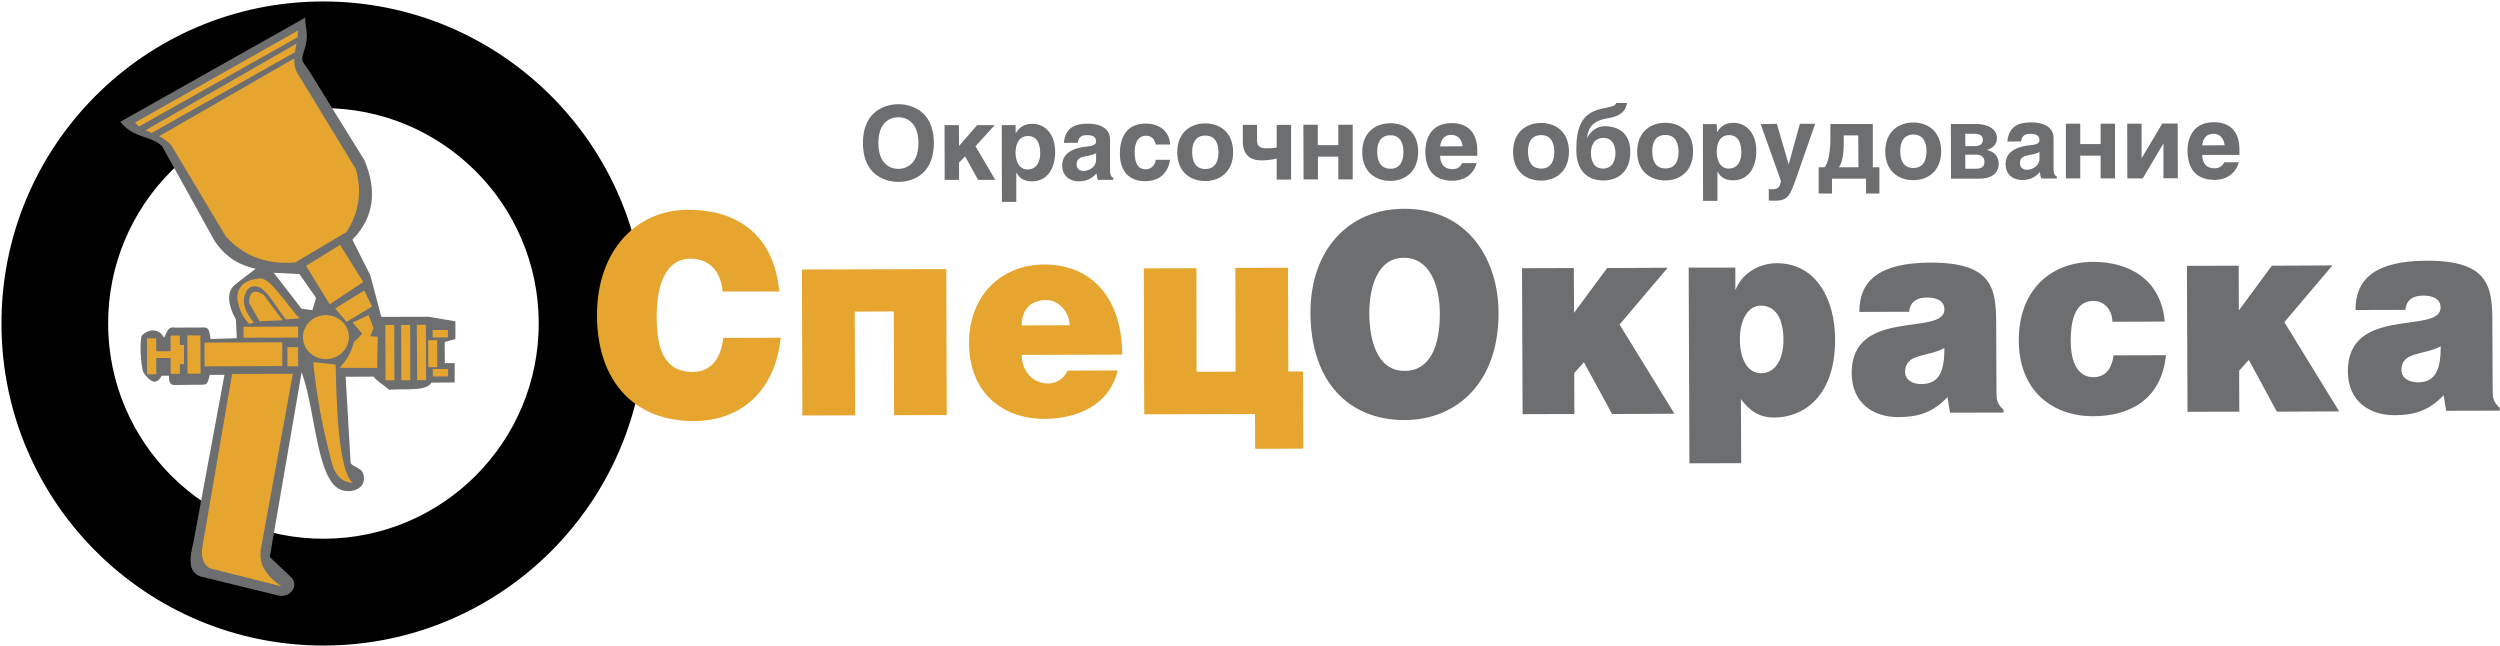
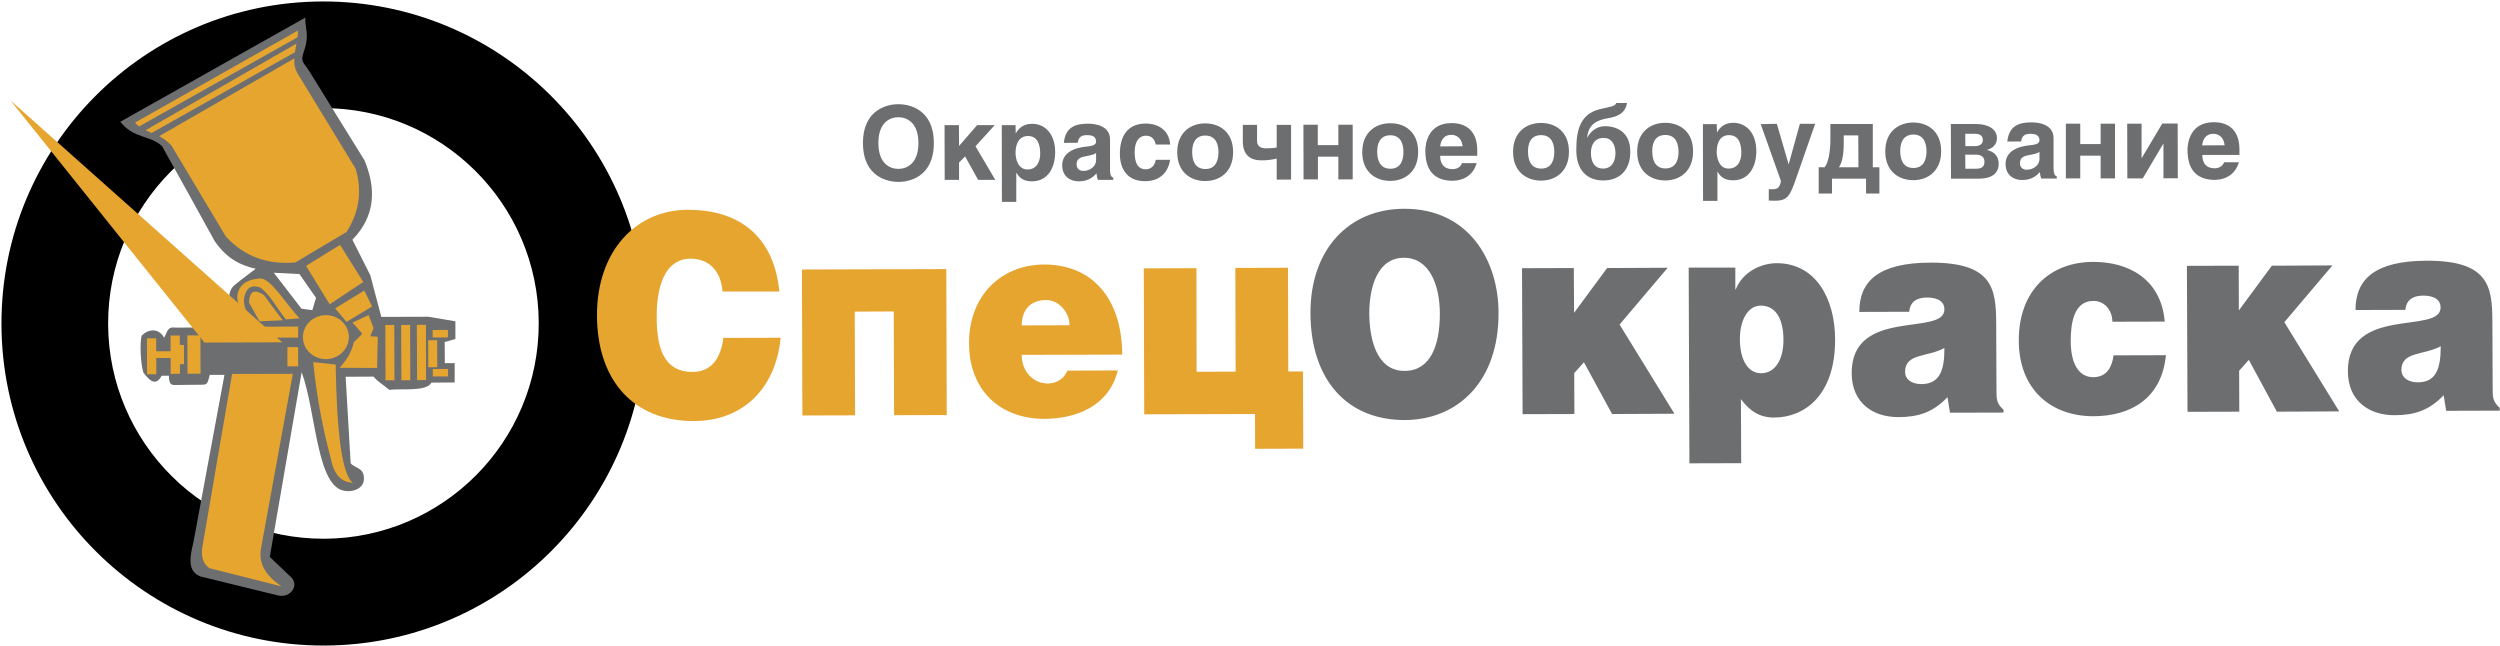
<svg xmlns="http://www.w3.org/2000/svg" width="240" height="62" viewBox="0 0 240 62" fill="none">
  <path fill-rule="evenodd" clip-rule="evenodd" d="M30.972 10.38C42.394 10.338 51.676 19.563 51.718 30.972C51.761 42.394 42.535 51.676 31.127 51.718C19.718 51.761 10.423 42.535 10.38 31.127C10.338 19.704 19.549 10.422 30.972 10.38ZM30.93 0.141C13.859 0.197 0.07 14.085 0.141 31.169C0.197 48.239 14.085 62.028 31.155 61.972C48.225 61.916 62.014 48.028 61.958 30.958C61.887 13.873 48 0.085 30.93 0.141Z" fill="black" />
  <path fill-rule="evenodd" clip-rule="evenodd" d="M15.563 14.042C14.437 12.958 12.845 13.338 11.549 11.69C17.465 8.352 23.38 5.028 29.31 1.69C29.282 2.732 29.718 3.338 29.211 4.817C28.789 6.028 29.099 5.859 29.761 6.944C31.507 9.761 33.239 12.578 34.986 15.38C36.155 18.183 36.014 20.775 33.831 23.014C34.408 24.155 34.972 25.282 35.549 26.422C35.901 27.761 36.254 29.084 36.606 30.422C38.113 30.422 39.62 30.408 41.127 30.408C41.986 30.549 42.859 30.704 43.718 30.845C43.718 31.408 43.718 31.986 43.718 32.549C43.38 32.648 43.042 32.732 42.69 32.831C42.69 33.507 42.69 34.183 42.704 34.859C43.014 34.859 43.338 34.859 43.648 34.859C43.648 35.479 43.648 36.099 43.648 36.718C42.901 36.718 42.169 36.718 41.423 36.732C40.916 37.62 38.662 37.282 37.366 37.422C36.62 36.789 36.338 36.718 35.859 36.155C34.972 36.155 34.085 36.155 33.183 36.169C33.338 38.93 33.493 41.704 33.662 44.465C34.085 45 35.028 44.859 34.93 46.084C34.859 46.859 33.958 47.254 33.155 47.127C30.38 46.887 30.366 39.521 28.958 35.732C27.944 41.648 26.93 47.549 25.901 53.465C26.521 54.056 27.141 54.648 27.761 55.239C28.887 56.099 27.901 57.437 26.732 57.169C24.239 56.563 21.732 55.958 19.239 55.338C17.972 54.859 18.225 53.465 18.563 52.084C19.563 46.718 20.549 41.352 21.549 35.986C21.085 35.986 20.606 35.986 20.141 35.986C19.944 36.718 19.93 36.93 19.437 36.93C18.606 36.944 17.775 36.944 16.93 36.958C16.592 36.958 16.211 37.056 16.211 36.07C15.887 36.07 15.831 36.07 15.521 36.07C15.014 37 14.465 36.718 13.775 35.775C13.62 35.352 13.535 34.535 13.507 33.916C13.479 33.352 13.493 32.521 13.606 32.211C14.296 31.549 15.239 31.493 15.761 32.422C15.845 32.254 15.915 32.084 16 31.901C16.268 31.31 16.606 31.451 16.901 31.451C17.803 31.451 18.704 31.451 19.606 31.437C20.056 31.437 20.099 31.761 20.211 32.549C21.056 32.521 21.887 32.493 22.732 32.465C22.704 31.873 22.676 31.282 22.648 30.69C21.887 29.296 21.732 28.042 22.507 27.38C23.169 26.817 23.873 26.324 24.549 25.803C23.141 25.479 21.789 24.873 20.606 23.141C18.944 20.113 17.254 17.084 15.563 14.042ZM28.944 29.634L29.986 29.775L30.338 28.591L28.747 26.31L26.282 26.183L28.944 29.634Z" fill="#6D6E70" />
  <path fill-rule="evenodd" clip-rule="evenodd" d="M134.761 24.747C137.268 24.732 138.211 27.437 138.225 30.056C138.239 33.239 137.282 35.606 134.845 35.606C132.141 35.62 131.465 32.535 131.451 30.084C131.451 27.648 132.197 24.761 134.761 24.747ZM134.789 20.042C129.423 20.056 125.789 24.014 125.803 30.056C125.831 36.62 129.451 40.338 134.859 40.324C139.958 40.31 143.887 36.606 143.859 30.042C143.859 24.958 140.944 20.014 134.789 20.042ZM151.085 25.732L146.113 25.747L146.169 39.761L151.141 39.746L151.127 35.817L152.056 34.775L154.761 39.746L160.747 39.718L155.479 31.155L160.099 25.704L154.282 25.732L151.113 30.028L151.085 25.732ZM162.113 25.69L162.183 44.479L167.155 44.465L167.127 38.31C167.972 39.479 168.972 40.099 170.338 40.084C173.141 40.07 176.197 38.056 176.169 32.549C176.155 28.69 174.324 25.253 170.549 25.268C169.113 25.268 167.324 26.056 166.634 27.775H166.592V25.69H162.113ZM169.07 35.831C167.775 35.831 167.028 34.493 167.028 32.549C167.028 30.676 167.831 29.338 169.028 29.338C170.352 29.338 171.211 30.422 171.211 32.648C171.211 34.563 170.38 35.831 169.07 35.831ZM183.282 29.93C183.394 28.732 184.324 28.563 185.028 28.563C185.549 28.563 186.662 28.69 186.662 29.704C186.676 32.324 177.732 29.465 177.761 35.831C177.775 38.746 179.887 40.056 182.254 40.042C184.127 40.042 185.549 39.606 186.958 38.127L187.197 39.62L192.338 39.606V39.338C191.69 38.746 191.662 38.352 191.662 37.549L191.634 31C191.62 27.648 191.254 25.197 185.324 25.211C180.366 25.225 178.493 26.972 178.493 29.944L183.282 29.93ZM186.662 33.408C186.676 35.549 186.211 36.859 184.465 36.873C183.479 36.873 182.887 36.394 182.887 35.704C182.887 33.887 185.042 34.31 186.662 33.408ZM207.817 30.873C207.451 26.732 204.282 25.127 200.93 25.141C196.789 25.155 193.789 27.916 193.803 32.704C193.817 37.437 196.944 39.972 200.986 39.958C204.451 39.944 207.507 38.352 207.93 34.099L202.901 34.113C202.761 35.211 202.268 36.197 200.972 36.211C199.507 36.211 198.789 34.831 198.789 32.718C198.789 31.056 199.085 28.887 200.958 28.887C202.056 28.887 202.775 29.789 202.789 30.887L207.817 30.873ZM214.916 25.507L209.944 25.521L210 39.535L214.972 39.521L214.958 35.592L215.887 34.549L218.578 39.521L224.563 39.493L219.296 30.93L223.916 25.479L218.099 25.507L214.93 29.803L214.916 25.507ZM230.916 29.747C231.028 28.549 231.958 28.38 232.662 28.38C233.183 28.38 234.296 28.507 234.296 29.521C234.31 32.141 225.366 29.282 225.394 35.648C225.409 38.563 227.521 39.873 229.887 39.859C231.747 39.859 233.183 39.422 234.592 37.944L234.831 39.437L239.972 39.422V39.155C239.324 38.563 239.296 38.169 239.296 37.366L239.268 30.817C239.254 27.465 238.887 25.014 232.958 25.028C228 25.042 226.127 26.789 226.127 29.761L230.916 29.747ZM234.31 33.239C234.31 35.38 233.873 36.69 232.127 36.704C231.141 36.704 230.549 36.225 230.535 35.535C230.521 33.718 232.69 34.127 234.31 33.239Z" fill="#6D6E70" />
  <path fill-rule="evenodd" clip-rule="evenodd" d="M82.845 13.732C82.845 17.056 85.31 17.465 86.254 17.465C87.197 17.465 89.648 17.056 89.648 13.732C89.648 10.408 87.183 10 86.24 10C85.31 10 82.845 10.422 82.845 13.732ZM84.324 13.732C84.324 11.746 85.437 11.254 86.24 11.254C87.042 11.254 88.169 11.746 88.169 13.732C88.169 15.718 87.042 16.211 86.254 16.211C85.451 16.225 84.324 15.718 84.324 13.732ZM92.056 12.014H90.676L90.69 17.268H92.07V15.606L92.648 15.014L93.901 17.268H95.549L93.648 14.042L95.493 12.014H93.803L92.07 14.014L92.056 12.014ZM98.676 13.056C99.62 13.056 99.859 13.901 99.859 14.746C99.859 15.521 99.521 16.268 98.634 16.268C97.746 16.268 97.493 15.296 97.493 14.676C97.493 13.845 97.803 13.07 98.676 13.056ZM97.493 12.014H96.169L96.183 19.38H97.563V16.591L97.592 16.606C97.761 16.887 98.099 17.422 99.07 17.408C100.634 17.408 101.296 16.042 101.296 14.606C101.296 12.789 100.254 11.873 99.085 11.887C98.155 11.887 97.775 12.38 97.521 12.789H97.507L97.493 12.014ZM103.465 13.704C103.507 13.394 103.62 12.972 104.31 12.972C104.662 12.972 105.225 13 105.225 13.591C105.225 13.845 105.014 14 104.423 14.056C103.099 14.169 101.972 14.662 101.972 15.873C101.972 16.958 102.775 17.408 103.563 17.408C104.507 17.408 104.958 16.972 105.268 16.648C105.296 16.944 105.31 17.014 105.394 17.268H106.873V17.056C106.704 17 106.563 16.859 106.563 16.239V13.394C106.563 12.099 105.211 11.873 104.465 11.873C103.394 11.873 102.282 12.099 102.127 13.718L103.465 13.704ZM105.225 14.69V15.366C105.225 16 104.606 16.408 104 16.408C103.732 16.408 103.352 16.268 103.352 15.775C103.352 15.211 103.775 15.07 104.296 14.986C104.845 14.887 105.085 14.803 105.225 14.69ZM110.944 15.338C110.944 15.578 110.704 16.253 110 16.253C108.958 16.253 108.93 15.113 108.93 14.549C108.93 13.901 109.155 13.028 110.028 13.028C110.676 13.028 110.887 13.535 110.944 13.873H112.338C112.211 12.239 110.845 11.859 110.014 11.859C108.239 11.859 107.507 13.07 107.507 14.775C107.507 15.873 107.958 17.394 109.93 17.394C111.859 17.394 112.268 15.873 112.324 15.338H110.944ZM115.704 11.845C114.296 11.845 113.014 12.718 113.014 14.62C113.014 16.521 114.296 17.38 115.704 17.38C117.113 17.38 118.38 16.493 118.38 14.606C118.38 12.704 117.113 11.845 115.704 11.845ZM115.704 13.014C116.775 13.014 116.972 13.944 116.972 14.62C116.972 15.296 116.775 16.225 115.718 16.225C114.648 16.225 114.451 15.296 114.451 14.62C114.437 13.93 114.648 13.014 115.704 13.014ZM119.31 11.986V13.563C119.31 14.901 120.056 15.394 121.085 15.394C121.62 15.394 122.085 15.338 122.563 15.225V17.239H123.944V11.986H122.563V14.155C122.38 14.211 122 14.239 121.578 14.239C121.155 14.239 120.676 14.141 120.676 13.521V11.986H119.31ZM126.507 11.972H125.127L125.141 17.225H126.521V15.042H128.479V17.225H129.859V11.972H128.479V13.93H126.507V11.972ZM133.465 11.831C132.056 11.831 130.775 12.704 130.775 14.606C130.775 16.507 132.056 17.366 133.465 17.366C134.873 17.366 136.141 16.479 136.141 14.591C136.155 12.676 134.873 11.817 133.465 11.831ZM133.465 12.986C134.535 12.986 134.732 13.915 134.732 14.591C134.732 15.268 134.535 16.197 133.479 16.197C132.409 16.197 132.211 15.254 132.211 14.591C132.197 13.915 132.408 12.986 133.465 12.986ZM140.352 15.662C140.239 16.028 139.859 16.239 139.465 16.239C138.352 16.239 138.254 15.352 138.254 14.958H141.817V14.437C141.817 12.634 140.817 11.817 139.352 11.817C137.056 11.817 136.831 13.845 136.831 14.479C136.831 16.634 137.972 17.352 139.451 17.352C140.352 17.352 141.394 16.93 141.761 15.662H140.352ZM138.254 14.056C138.338 13.366 138.676 12.944 139.338 12.944C139.775 12.944 140.324 13.211 140.409 14.042L138.254 14.056ZM147.944 11.803C146.535 11.803 145.254 12.676 145.254 14.578C145.254 16.479 146.535 17.338 147.944 17.338C149.352 17.338 150.62 16.451 150.62 14.563C150.62 12.662 149.352 11.803 147.944 11.803ZM147.944 12.972C149.014 12.972 149.211 13.901 149.211 14.578C149.211 15.254 149.014 16.183 147.958 16.183C146.887 16.183 146.69 15.254 146.69 14.578C146.676 13.887 146.873 12.972 147.944 12.972ZM152.366 13.239C152.465 11.944 153.282 11.521 154.409 11.338C155.451 11.169 156.042 10.775 156.197 9.887H155.155C155.07 10.225 154.535 10.254 153.634 10.465C151.761 10.915 151.324 12.366 151.324 14.394C151.324 16.324 152.338 17.324 153.916 17.324C155.437 17.324 156.521 16.38 156.507 14.549C156.507 12.775 155.338 12.113 154.042 12.113C153.282 12.127 152.676 12.62 152.366 13.239ZM153.944 13.239C154.817 13.239 155.07 14.014 155.085 14.69C155.085 15.366 154.817 16.169 153.901 16.183C152.972 16.183 152.732 15.38 152.732 14.704C152.718 13.986 153.028 13.239 153.944 13.239ZM159.859 11.789C158.451 11.789 157.169 12.662 157.169 14.563C157.169 16.465 158.451 17.324 159.859 17.324C161.268 17.324 162.535 16.437 162.535 14.549C162.549 12.648 161.268 11.789 159.859 11.789ZM159.873 12.958C160.944 12.958 161.127 13.887 161.141 14.563C161.141 15.239 160.944 16.169 159.887 16.169C158.817 16.169 158.62 15.239 158.62 14.563C158.592 13.873 158.803 12.958 159.873 12.958ZM165.986 12.972C166.93 12.972 167.169 13.817 167.169 14.662C167.169 15.437 166.831 16.183 165.944 16.183C165.056 16.183 164.803 15.211 164.803 14.591C164.803 13.761 165.099 12.972 165.986 12.972ZM164.803 11.915H163.479L163.493 19.282H164.873V16.493L164.901 16.507C165.07 16.789 165.409 17.324 166.38 17.31C167.944 17.31 168.606 15.944 168.606 14.507C168.606 12.69 167.563 11.789 166.409 11.789C165.479 11.789 165.099 12.282 164.845 12.69H164.831L164.803 11.915ZM169.028 11.915L170.972 17.38C170.845 18.099 170.578 18.169 170.07 18.169C169.958 18.169 169.859 18.155 169.803 18.155V19.253C170 19.268 170.24 19.268 170.423 19.268C171.62 19.268 171.859 18.775 172.451 17.056L174.254 11.887H172.789L171.718 15.761H171.704L170.578 11.887L169.028 11.915ZM175.718 11.901V13.324C175.718 14.591 175.521 15.606 175.169 16.056H174.592V18.578H175.873V17.155H179.141V18.578H180.423V16.056H179.789V11.901H175.718ZM178.409 16.056H176.535C176.803 15.662 177 15.056 177 13.648V13H178.394L178.409 16.056ZM183.676 11.761C182.268 11.761 180.986 12.634 180.986 14.535C180.986 16.437 182.268 17.296 183.676 17.296C185.085 17.296 186.352 16.408 186.352 14.521C186.352 12.62 185.085 11.761 183.676 11.761ZM183.676 12.915C184.747 12.915 184.944 13.845 184.944 14.521C184.944 15.197 184.747 16.127 183.69 16.127C182.62 16.127 182.423 15.197 182.423 14.521C182.409 13.845 182.62 12.93 183.676 12.915ZM187.296 17.155H189.944C191.141 17.155 191.873 16.69 191.873 15.718C191.873 14.859 191.282 14.521 190.732 14.394C191.282 14.254 191.718 13.859 191.704 13.254C191.704 12.38 190.845 11.901 189.662 11.901H187.282L187.296 17.155ZM188.662 14.845H189.662C190.169 14.845 190.507 15.056 190.507 15.521C190.507 16.042 190.197 16.197 189.69 16.197H188.676L188.662 14.845ZM188.662 12.845H189.578C190.042 12.845 190.352 13 190.352 13.437C190.352 13.845 190.028 14.028 189.578 14.028H188.676L188.662 12.845ZM194.028 13.578C194.07 13.268 194.183 12.845 194.873 12.845C195.225 12.845 195.789 12.873 195.789 13.465C195.789 13.718 195.578 13.873 194.986 13.93C193.662 14.042 192.535 14.535 192.535 15.746C192.535 16.831 193.338 17.282 194.127 17.282C195.07 17.282 195.521 16.845 195.831 16.521C195.859 16.817 195.873 16.887 195.958 17.141H197.451V16.93C197.282 16.873 197.141 16.732 197.141 16.113V13.268C197.141 11.972 195.789 11.746 195.042 11.746C193.972 11.746 192.859 11.972 192.704 13.591L194.028 13.578ZM195.789 14.578V15.254C195.789 15.887 195.169 16.296 194.563 16.296C194.296 16.296 193.916 16.155 193.916 15.662C193.916 15.099 194.338 14.958 194.859 14.873C195.423 14.775 195.662 14.69 195.789 14.578ZM199.704 11.873H198.324V17.127H199.704V14.944H201.662V17.127H203.042V11.873H201.662V13.831H199.704V11.873ZM205.592 11.873H204.211L204.225 17.127H205.704L207.69 13.775V17.113H209.07L209.056 11.859H207.578L205.592 15.197V11.873ZM213.507 15.578C213.394 15.944 213.014 16.155 212.62 16.155C211.507 16.155 211.423 15.268 211.423 14.873H214.986V14.352C214.986 12.549 214 11.732 212.521 11.732C210.225 11.732 210 13.761 210 14.394C210 16.549 211.141 17.268 212.62 17.268C213.521 17.268 214.563 16.845 214.93 15.578H213.507ZM211.409 13.958C211.479 13.268 211.831 12.845 212.493 12.845C212.93 12.845 213.479 13.113 213.563 13.944L211.409 13.958Z" fill="#6D6E70" />
  <path fill-rule="evenodd" clip-rule="evenodd" d="M74.817 27.986C74.338 23.042 71.338 20.127 66 20.141C61.113 20.155 57.296 24.042 57.31 30.282C57.324 36.535 60.831 40.437 66.62 40.422C71.24 40.408 74.451 37.408 74.944 32.422L69.437 32.437C69.225 34.282 68.352 35.704 66.507 35.704C63.592 35.718 63.056 33.169 63.042 30.465C63.028 26.747 64.24 24.845 66.254 24.831C68.056 24.831 69.197 25.972 69.366 27.986H74.817ZM76.986 25.873L77.028 39.887L82.085 39.873L82.056 29.916L85.803 29.901L85.831 39.859L90.887 39.845L90.845 25.831L76.986 25.873ZM98.085 31.239C98.085 29.747 98.93 28.803 100.437 28.803C101.62 28.803 102.676 29.944 102.676 31.225L98.085 31.239ZM107.732 34.042C107.718 28.775 104.944 25.38 100.225 25.394C96.141 25.408 93.014 28.352 93.028 32.958C93.042 37.662 96.211 40.225 100.282 40.211C103.239 40.197 106.451 39.042 107.31 35.563L102.479 35.578C102.113 36.408 101.394 36.817 100.592 36.817C99.254 36.817 98.085 35.732 98.085 34.07L107.732 34.042ZM114.859 25.747L109.803 25.761L109.845 39.775L120.479 39.746L120.493 43.084L125.113 43.07L125.085 35.662H123.676L123.648 25.704L118.592 25.718L118.62 35.676L114.873 35.69L114.859 25.747Z" fill="#E6A52F" />
  <path fill-rule="evenodd" clip-rule="evenodd" d="M19.423 52.535C20.38 46.986 21.324 41.437 22.282 35.901C24.225 35.887 26.169 35.887 28.113 35.887C27.099 41.451 26.085 47.014 25.07 52.578C24.817 53.859 25.254 55.113 27.042 56.296C24.732 55.718 22.423 55.141 20.113 54.549C19.507 54.141 19.282 53.465 19.423 52.535Z" fill="#E6A52F" />
  <path fill-rule="evenodd" clip-rule="evenodd" d="M28.606 7.113C30.451 10.141 32.296 13.169 34.141 16.197C34.789 18.38 34.465 20.408 33.268 22.268C31.634 23.239 29.986 24.225 28.352 25.197C25.775 25.408 23.521 24.704 21.69 22.718C19.944 19.803 18.197 16.873 16.451 13.958C16.056 13.549 15.662 13.268 15.282 13.07L28.254 5.606C28.225 6.127 28.296 6.62 28.606 7.113ZM14.563 12.761L28.31 5.014C28.352 4.746 28.409 4.465 28.465 4.183L13.972 12.507C14.169 12.591 14.366 12.676 14.563 12.761ZM13.352 12.141L28.563 3.577C28.592 3.366 28.606 3.141 28.606 2.93C23.394 5.873 18.183 8.817 12.972 11.761C13.07 11.915 13.211 12.042 13.352 12.141Z" fill="#E6A52F" />
  <path fill-rule="evenodd" clip-rule="evenodd" d="M31.648 29.211L29.38 25.521L32.648 23.507L34.873 27.07L31.648 29.211Z" fill="#E6A52F" />
  <path fill-rule="evenodd" clip-rule="evenodd" d="M33.268 30.901L32.169 29.606L34.972 27.887L35.718 29.422L33.268 30.901Z" fill="#E6A52F" />
  <path fill-rule="evenodd" clip-rule="evenodd" d="M33.845 30.972C34.352 30.732 34.873 30.493 35.38 30.239C35.549 30.648 35.704 31.07 35.859 31.493C35.761 31.761 35.648 32.028 35.549 32.282C35.789 32.296 36.028 32.31 36.268 32.324C36.239 33.324 36.225 34.324 36.211 35.324C35.014 35.324 33.817 35.31 32.606 35.31C33.211 34.62 33.746 33.873 33.958 32.859C34.225 32.592 34.507 32.31 34.775 32.042C34.479 31.69 34.169 31.324 33.845 30.972Z" fill="#E6A52F" />
  <path d="M37.85 31.196L36.991 31.199L37.009 36.509L37.868 36.506L37.85 31.196Z" fill="#E6A52F" />
  <path d="M39.372 31.196L38.513 31.199L38.53 36.509L39.389 36.506L39.372 31.196Z" fill="#E6A52F" />
  <path fill-rule="evenodd" clip-rule="evenodd" d="M40.042 36.493H40.901L40.887 31.183H40.014L40.042 36.493Z" fill="#E6A52F" />
  <path d="M41.967 32.661L41.108 32.664L41.118 35.256L41.978 35.252L41.967 32.661Z" fill="#E6A52F" />
  <path d="M42.999 31.674L41.534 31.679L41.537 32.398L43.002 32.392L42.999 31.674Z" fill="#E6A52F" />
  <path fill-rule="evenodd" clip-rule="evenodd" d="M23.38 32.422L28.62 32.408V31.352L23.38 31.366V32.422Z" fill="#E6A52F" />
-   <path d="M27.095 32.86L19.63 32.887L19.638 35.169L27.103 35.142L27.095 32.86Z" fill="#E6A52F" />
+   <path d="M27.095 32.86L19.63 32.887L1 9.638 35.169L27.103 35.142L27.095 32.86Z" fill="#E6A52F" />
  <path fill-rule="evenodd" clip-rule="evenodd" d="M18 35.873H19.254L19.239 32.197H17.986L18 35.873Z" fill="#E6A52F" />
  <path d="M17.261 32.21L16.374 32.213L16.387 35.889L17.275 35.886L17.261 32.21Z" fill="#E6A52F" />
  <path d="M14.993 32.478L14.106 32.481L14.12 35.932L15.007 35.928L14.993 32.478Z" fill="#E6A52F" />
  <path d="M17.659 33.112L17.039 33.114L17.045 34.959L17.665 34.957L17.659 33.112Z" fill="#E6A52F" />
  <path d="M28.617 33.323L27.589 33.326L27.594 35.171L28.622 35.168L28.617 33.323Z" fill="#E6A52F" />
  <path d="M17.661 33.713L14.661 33.724L14.663 34.372L17.663 34.361L17.661 33.713Z" fill="#E6A52F" />
  <path d="M43.013 35.42L41.548 35.425L41.551 36.144L43.016 36.139L43.013 35.42Z" fill="#E6A52F" />
  <path fill-rule="evenodd" clip-rule="evenodd" d="M24.366 30.972C24.225 31.014 24.085 31.056 23.93 31.099C23.394 30.535 22.93 29.817 22.775 28.606C22.803 27.465 23.535 26.859 24.901 26.732C25.972 26.591 27.493 29.282 28.775 30.563C28.324 30.592 27.873 30.634 27.437 30.662C26.634 29.648 25.972 28.366 25.028 27.62C24.141 27.282 23.606 27.62 23.423 28.676C23.352 29.521 23.803 30.268 24.366 30.972Z" fill="#E6A52F" />
  <path fill-rule="evenodd" clip-rule="evenodd" d="M23.901 29.042C24.239 29.648 24.578 30.239 24.916 30.845C25.662 30.803 26.409 30.775 27.141 30.747C26.535 29.944 25.93 29.141 25.338 28.324C24.521 27.789 23.958 27.831 23.901 29.042Z" fill="#E6A52F" />
  <path fill-rule="evenodd" clip-rule="evenodd" d="M31.282 30.253C32.507 30.253 33.493 31.197 33.493 32.352C33.493 33.521 32.507 34.465 31.296 34.479C30.07 34.479 29.085 33.535 29.085 32.38C29.07 31.211 30.056 30.268 31.282 30.253Z" fill="#E6A52F" />
  <path fill-rule="evenodd" clip-rule="evenodd" d="M31.789 44.141C31.042 41.366 30.423 38.324 30.07 34.761C30.789 34.845 31.507 34.916 32.225 35C32.324 41.69 32.859 45.535 33.859 46.352C32.916 46.282 32.127 45.789 31.789 44.141Z" fill="#E6A52F" />
</svg>
